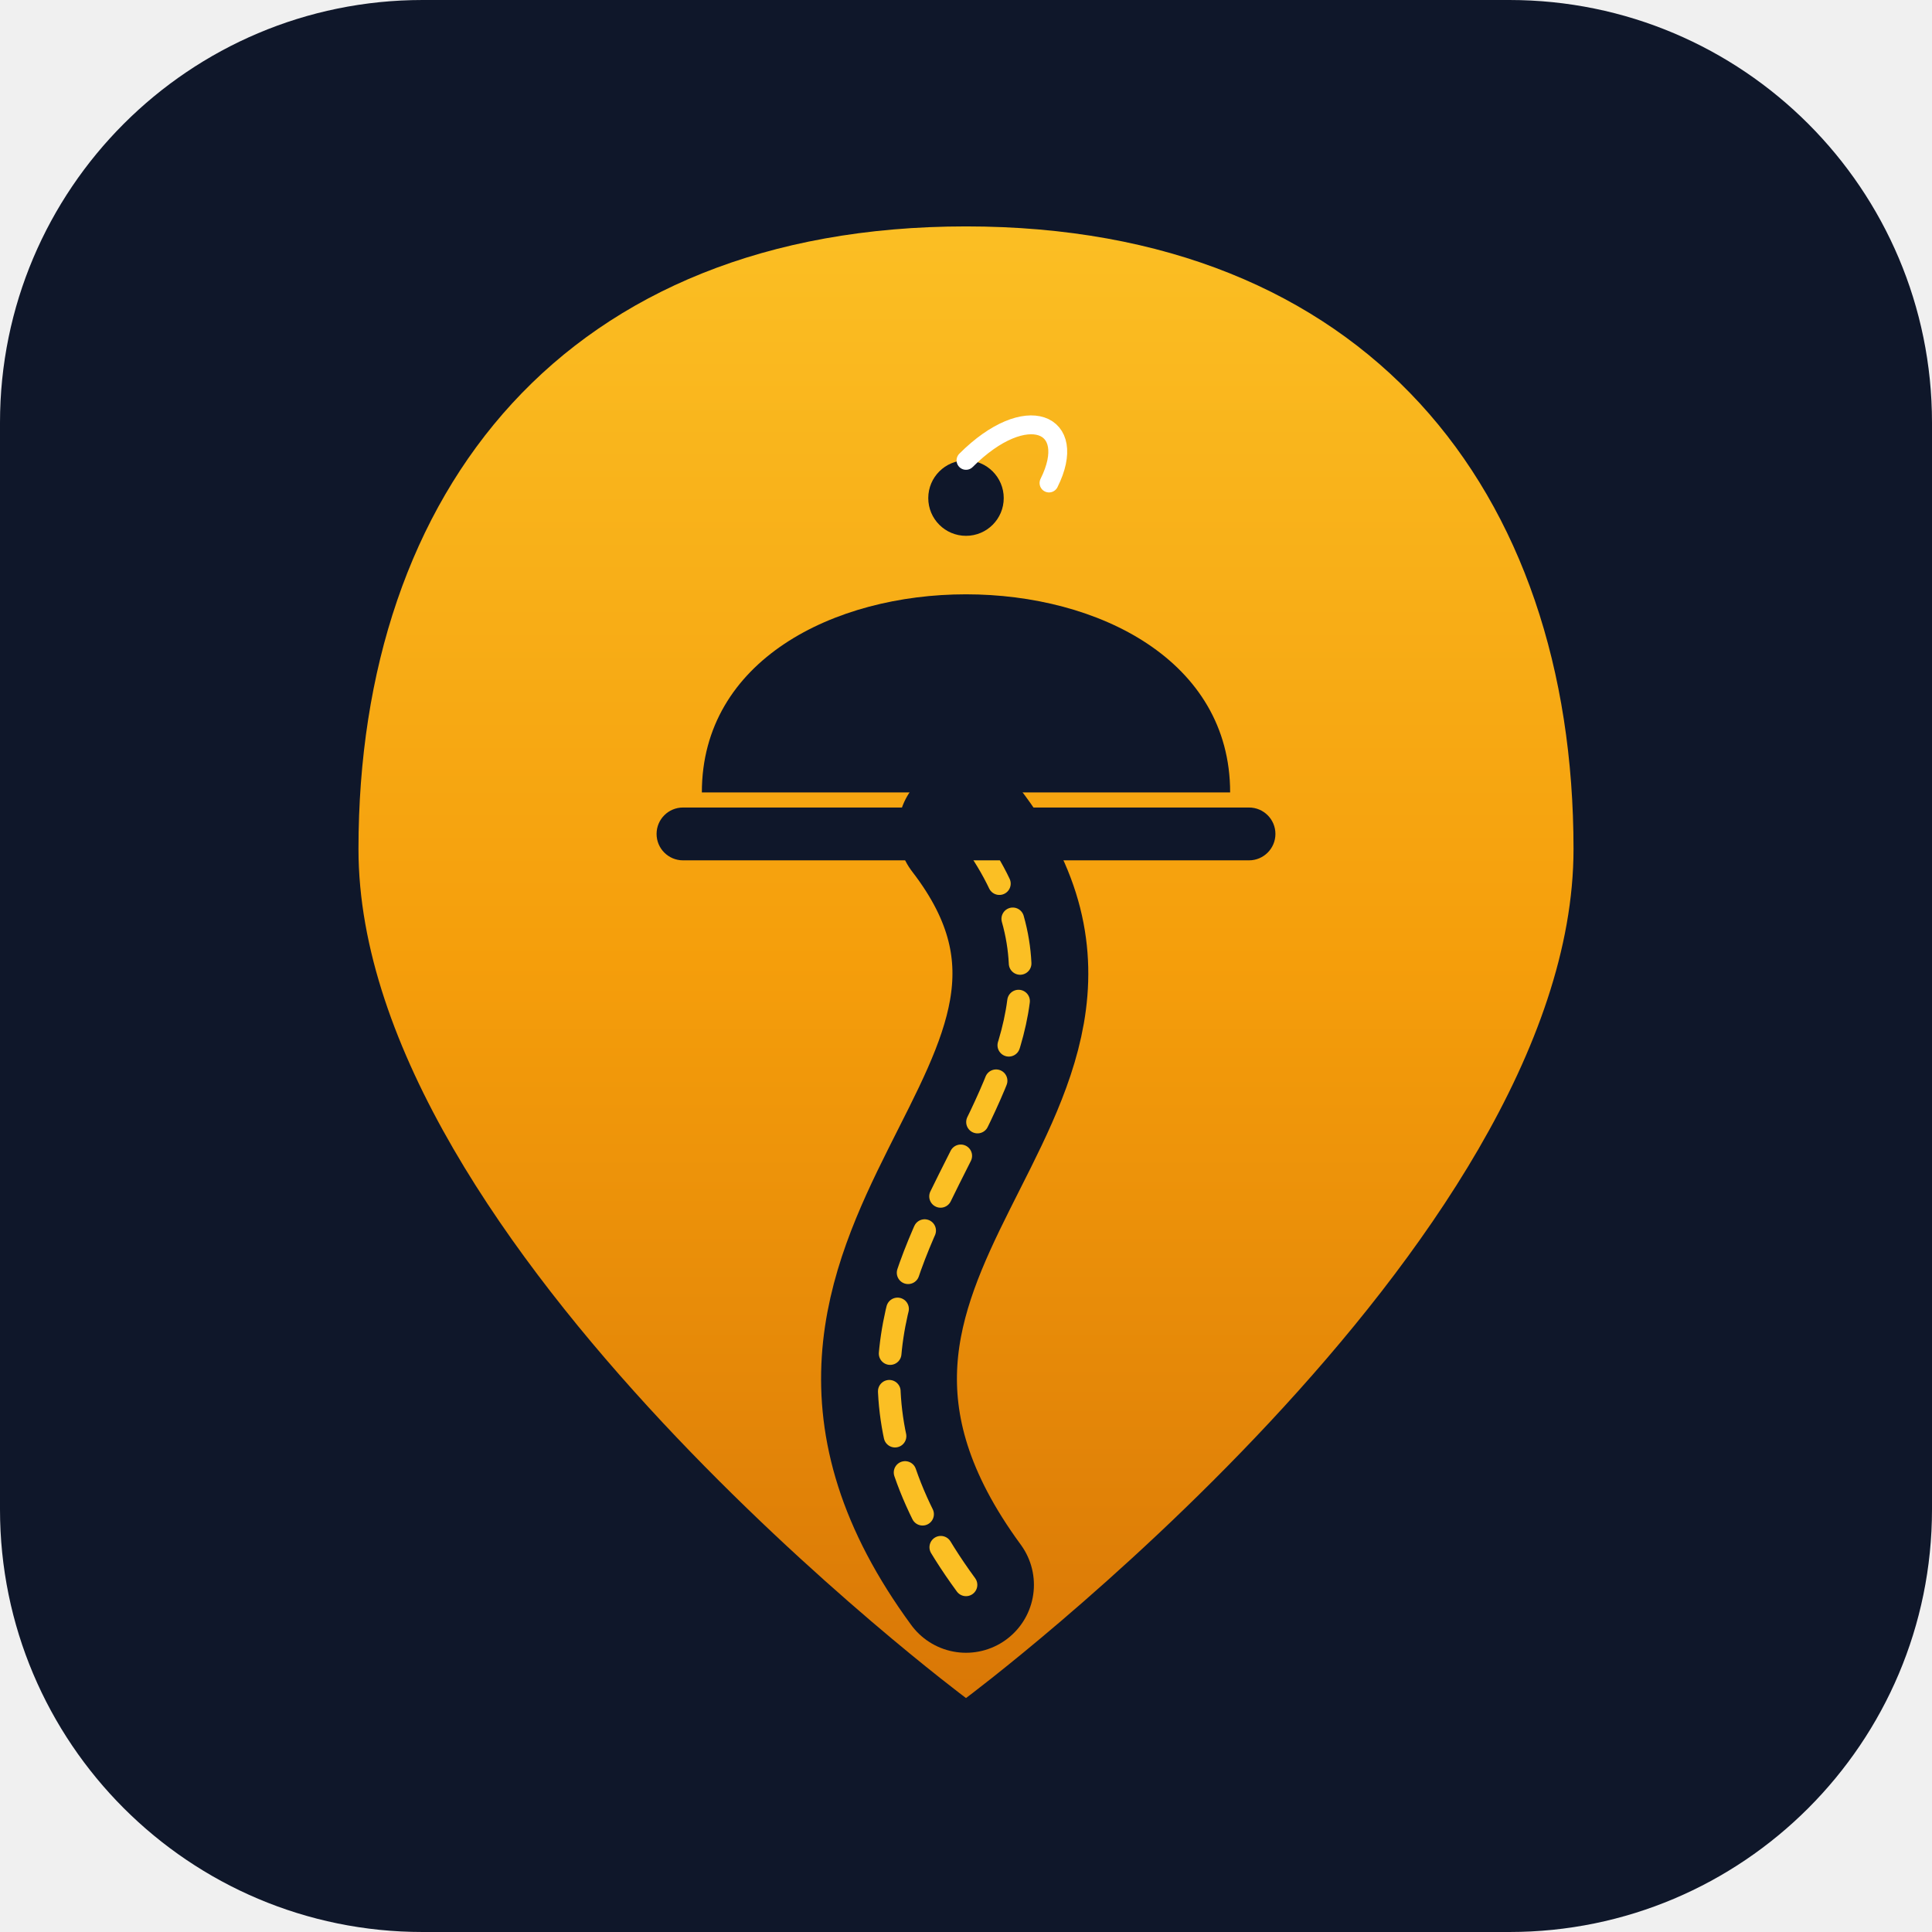
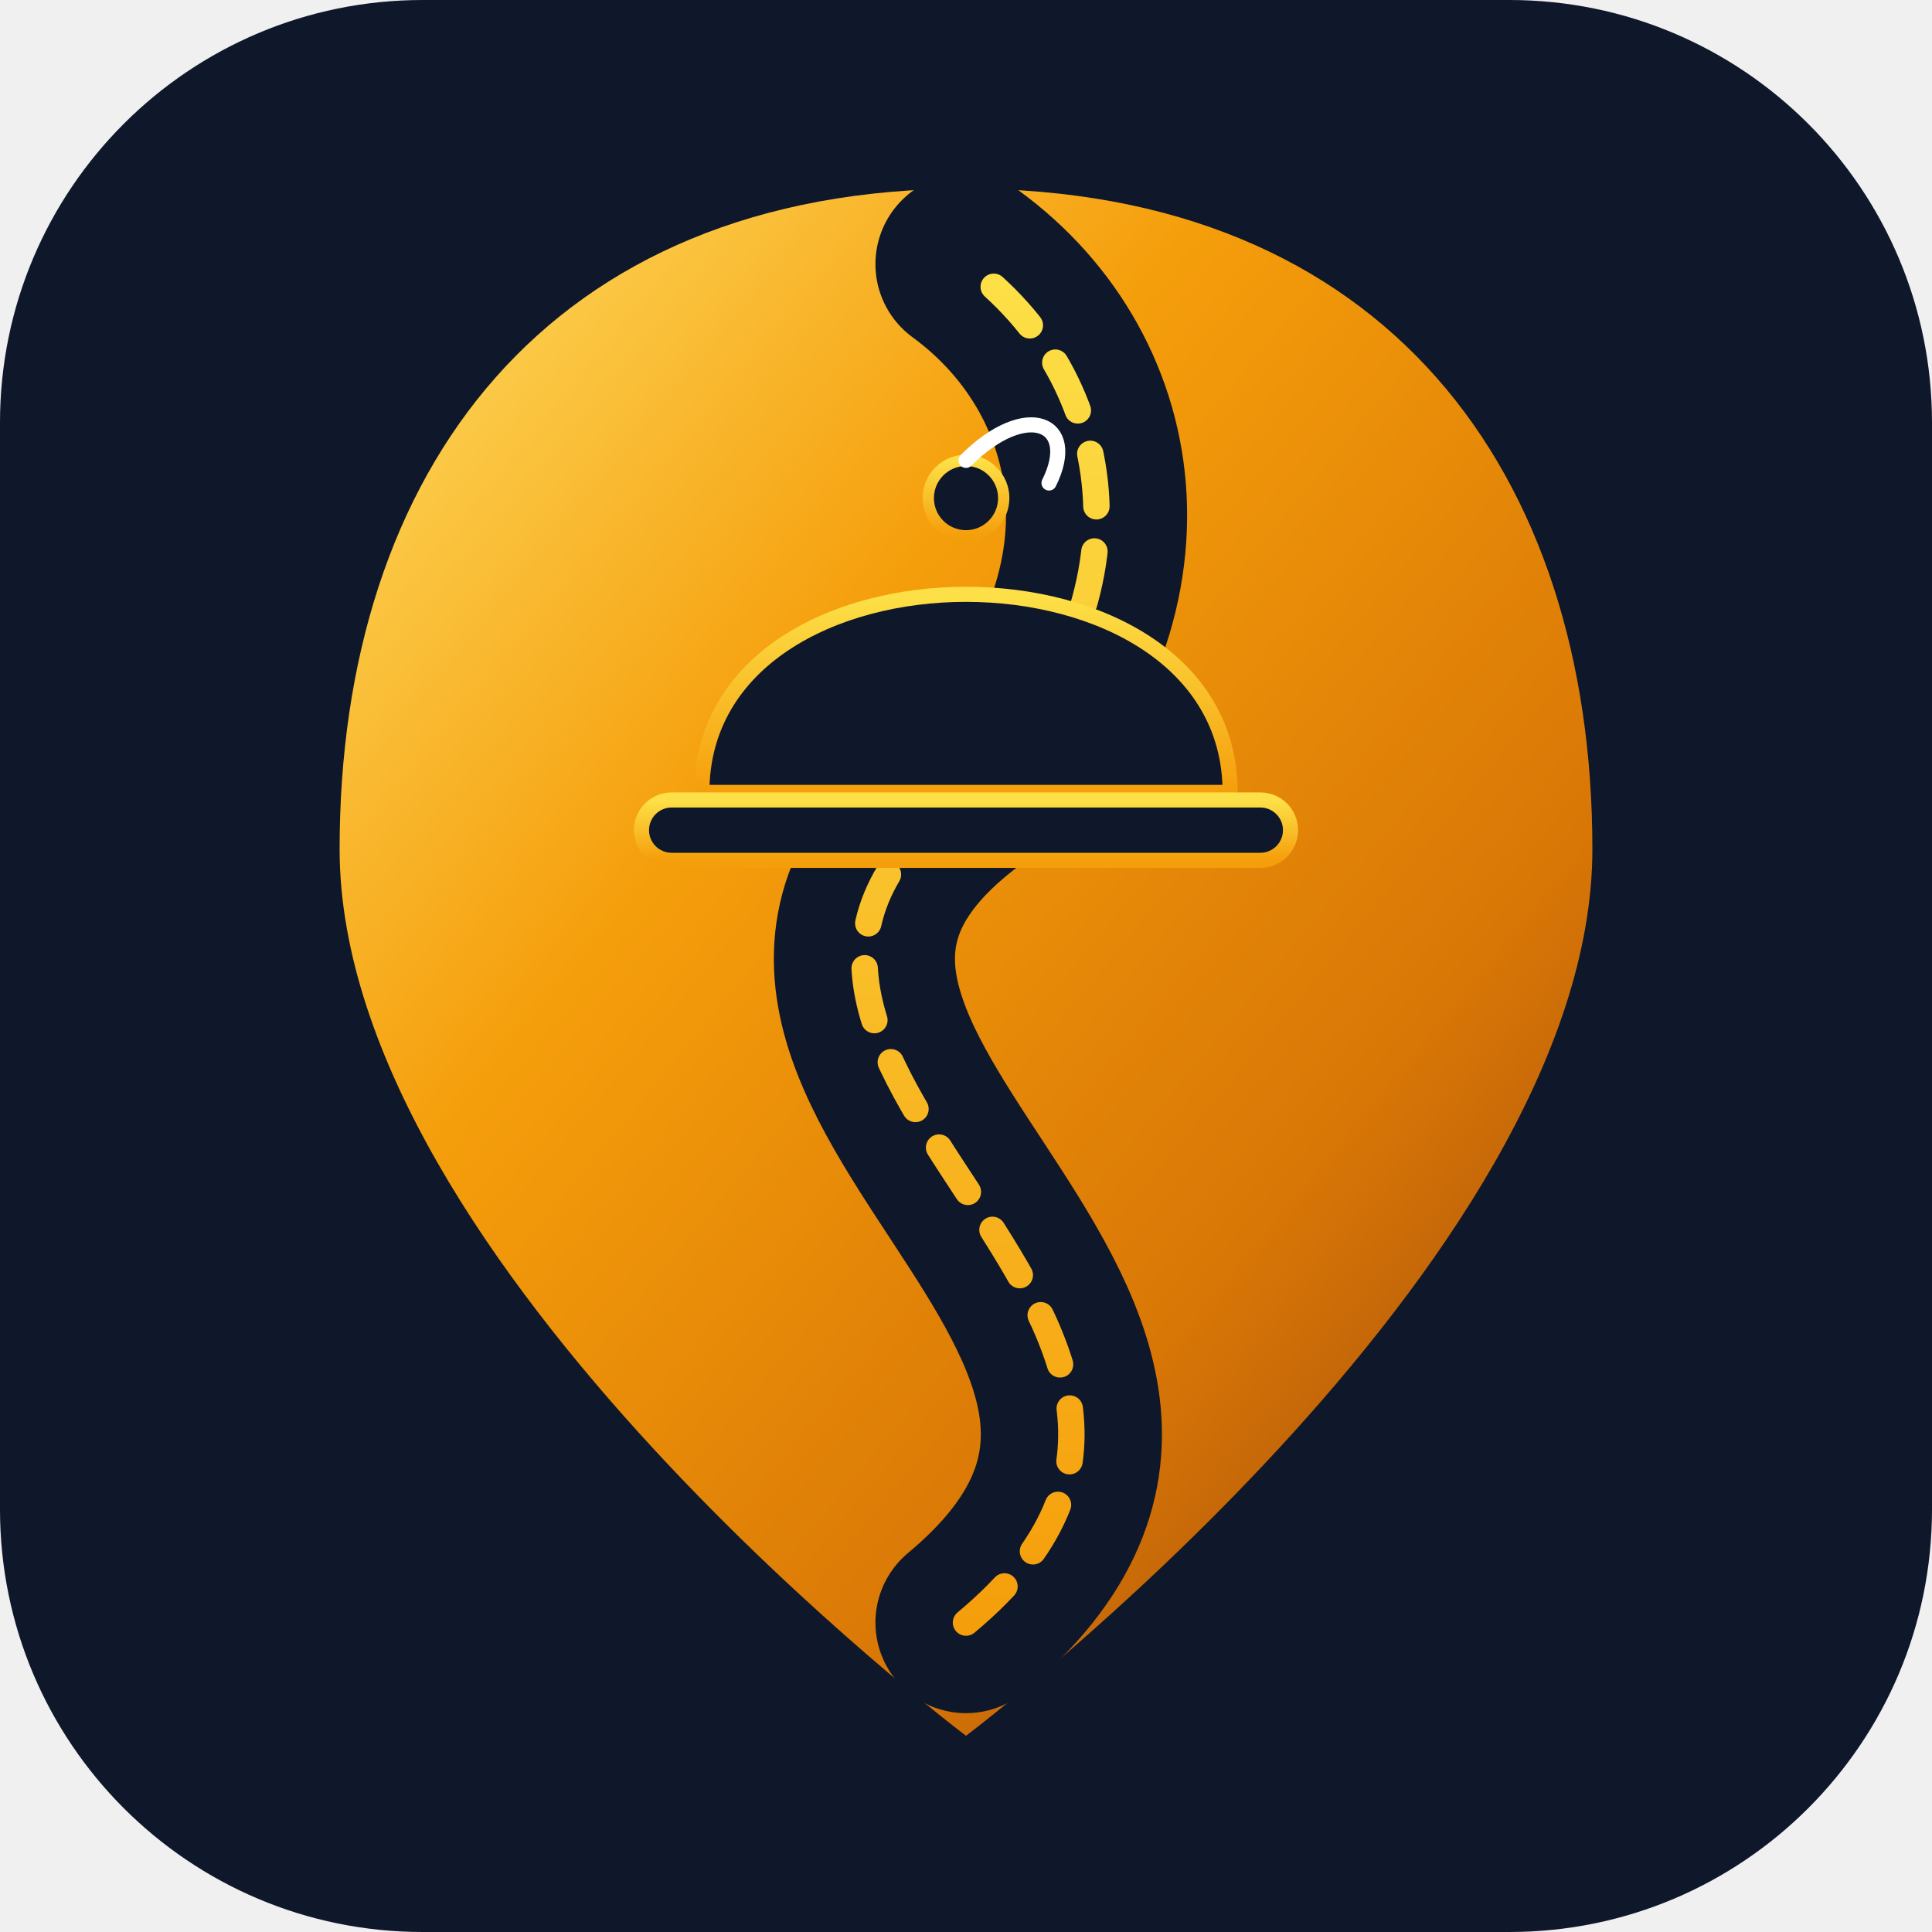
<svg xmlns="http://www.w3.org/2000/svg" width="512" height="512" viewBox="0 0 512 512">
  <defs>
-     <linearGradient id="pinGrad" x1="0%" y1="0%" x2="0%" y2="100%">
-       <stop offset="0%" stop-color="#FBBF24" />
-       <stop offset="50%" stop-color="#F59E0B" />
-       <stop offset="100%" stop-color="#D97706" />
+     <linearGradient id="goldGrad" x1="0%" y1="0%" x2="100%" y2="100%">
+       <stop offset="0%" stop-color="#FFE066" />
+       <stop offset="35%" stop-color="#F59E0B" />
+       <stop offset="70%" stop-color="#D97706" />
+       <stop offset="100%" stop-color="#92400E" />
+     </linearGradient>
+     <linearGradient id="goldLight" x1="0%" y1="0%" x2="0%" y2="100%">
+       <stop offset="0%" stop-color="#FDE047" />
+       <stop offset="100%" stop-color="#F59E0B" />
    </linearGradient>
  </defs>
  <rect width="512" height="512" rx="112" fill="#0F172A" />
-   <path d="M 256 60 C 150 60, 95 130, 95 225 C 95 330, 256 450, 256 450 C 256 450, 417 330, 417 225 C 417 130, 362 60, 256 60 Z" fill="url(#pinGrad)" />
-   <path d="M 256 420 C 190 330, 310 290, 256 220" fill="none" stroke="#0F172A" stroke-width="36" stroke-linecap="round" />
-   <path d="M 256 420 C 190 330, 310 290, 256 220" fill="none" stroke="#FBBF24" stroke-width="6" stroke-linecap="round" stroke-dasharray="12 10" />
-   <path d="M 186 210 C 186 140, 326 140, 326 210 Z" fill="#0F172A" />
-   <rect x="174" y="214" width="164" height="14" rx="7" fill="#0F172A" />
-   <circle cx="256" cy="132" r="10" fill="#0F172A" />
-   <path d="M 256 122 C 272 106, 286 112, 278 128" fill="none" stroke="#FFFFFF" stroke-width="5" stroke-linecap="round" />
+   <path d="M 256 50 C 145 50, 90 125, 90 225 C 90 335, 256 460, 256 460 C 256 460, 422 335, 422 225 C 422 125, 367 50, 256 50 Z" fill="url(#goldGrad)" />
+   <path d="M 256 430 C 352 350, 162 280, 256 210 C 307 160, 297 100, 256 70" fill="none" stroke="#0F172A" stroke-width="48" stroke-linecap="round" />
+   <path d="M 256 430 C 352 350, 162 280, 256 210 C 307 160, 297 100, 256 70" fill="none" stroke="url(#goldLight)" stroke-width="7" stroke-linecap="round" stroke-dasharray="14 12" />
+   <path d="M 186 210 C 186 140, 326 140, 326 210 Z" fill="#0F172A" stroke="url(#goldLight)" stroke-width="4" />
+   <rect x="170" y="212" width="172" height="16" rx="8" fill="#0F172A" stroke="url(#goldLight)" stroke-width="4" />
+   <circle cx="256" cy="132" r="10" fill="#0F172A" stroke="url(#goldLight)" stroke-width="3" />
+   <path d="M 256 122 C 272 106, 286 112, 278 128" fill="none" stroke="#FFFFFF" stroke-width="4" stroke-linecap="round" />
</svg>
